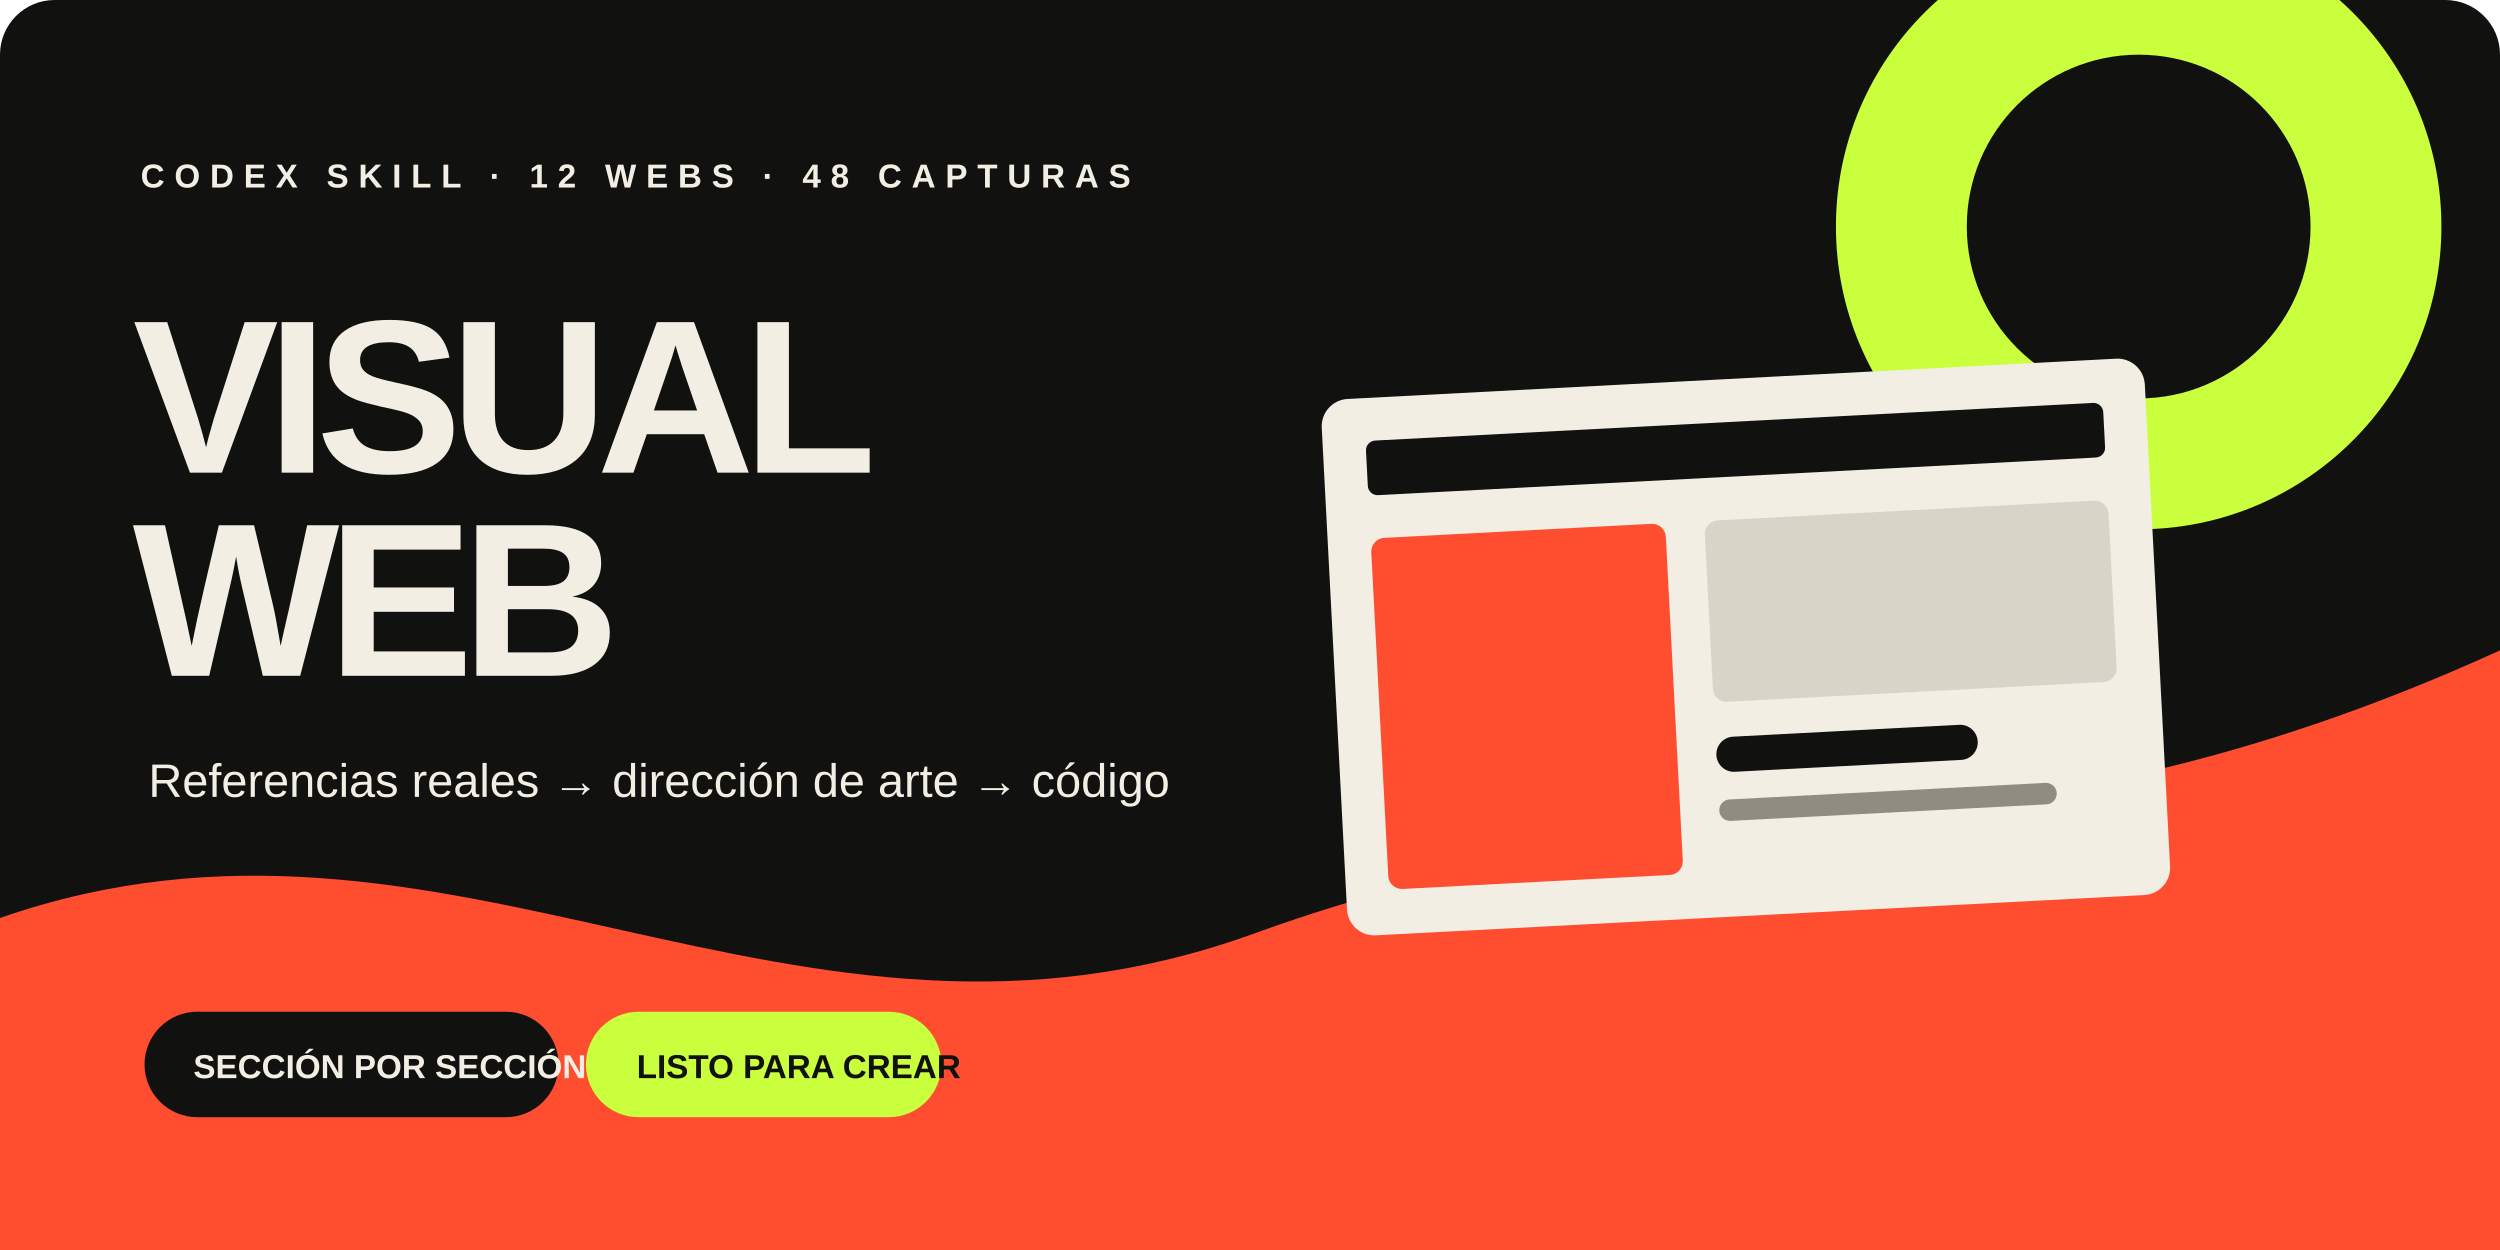
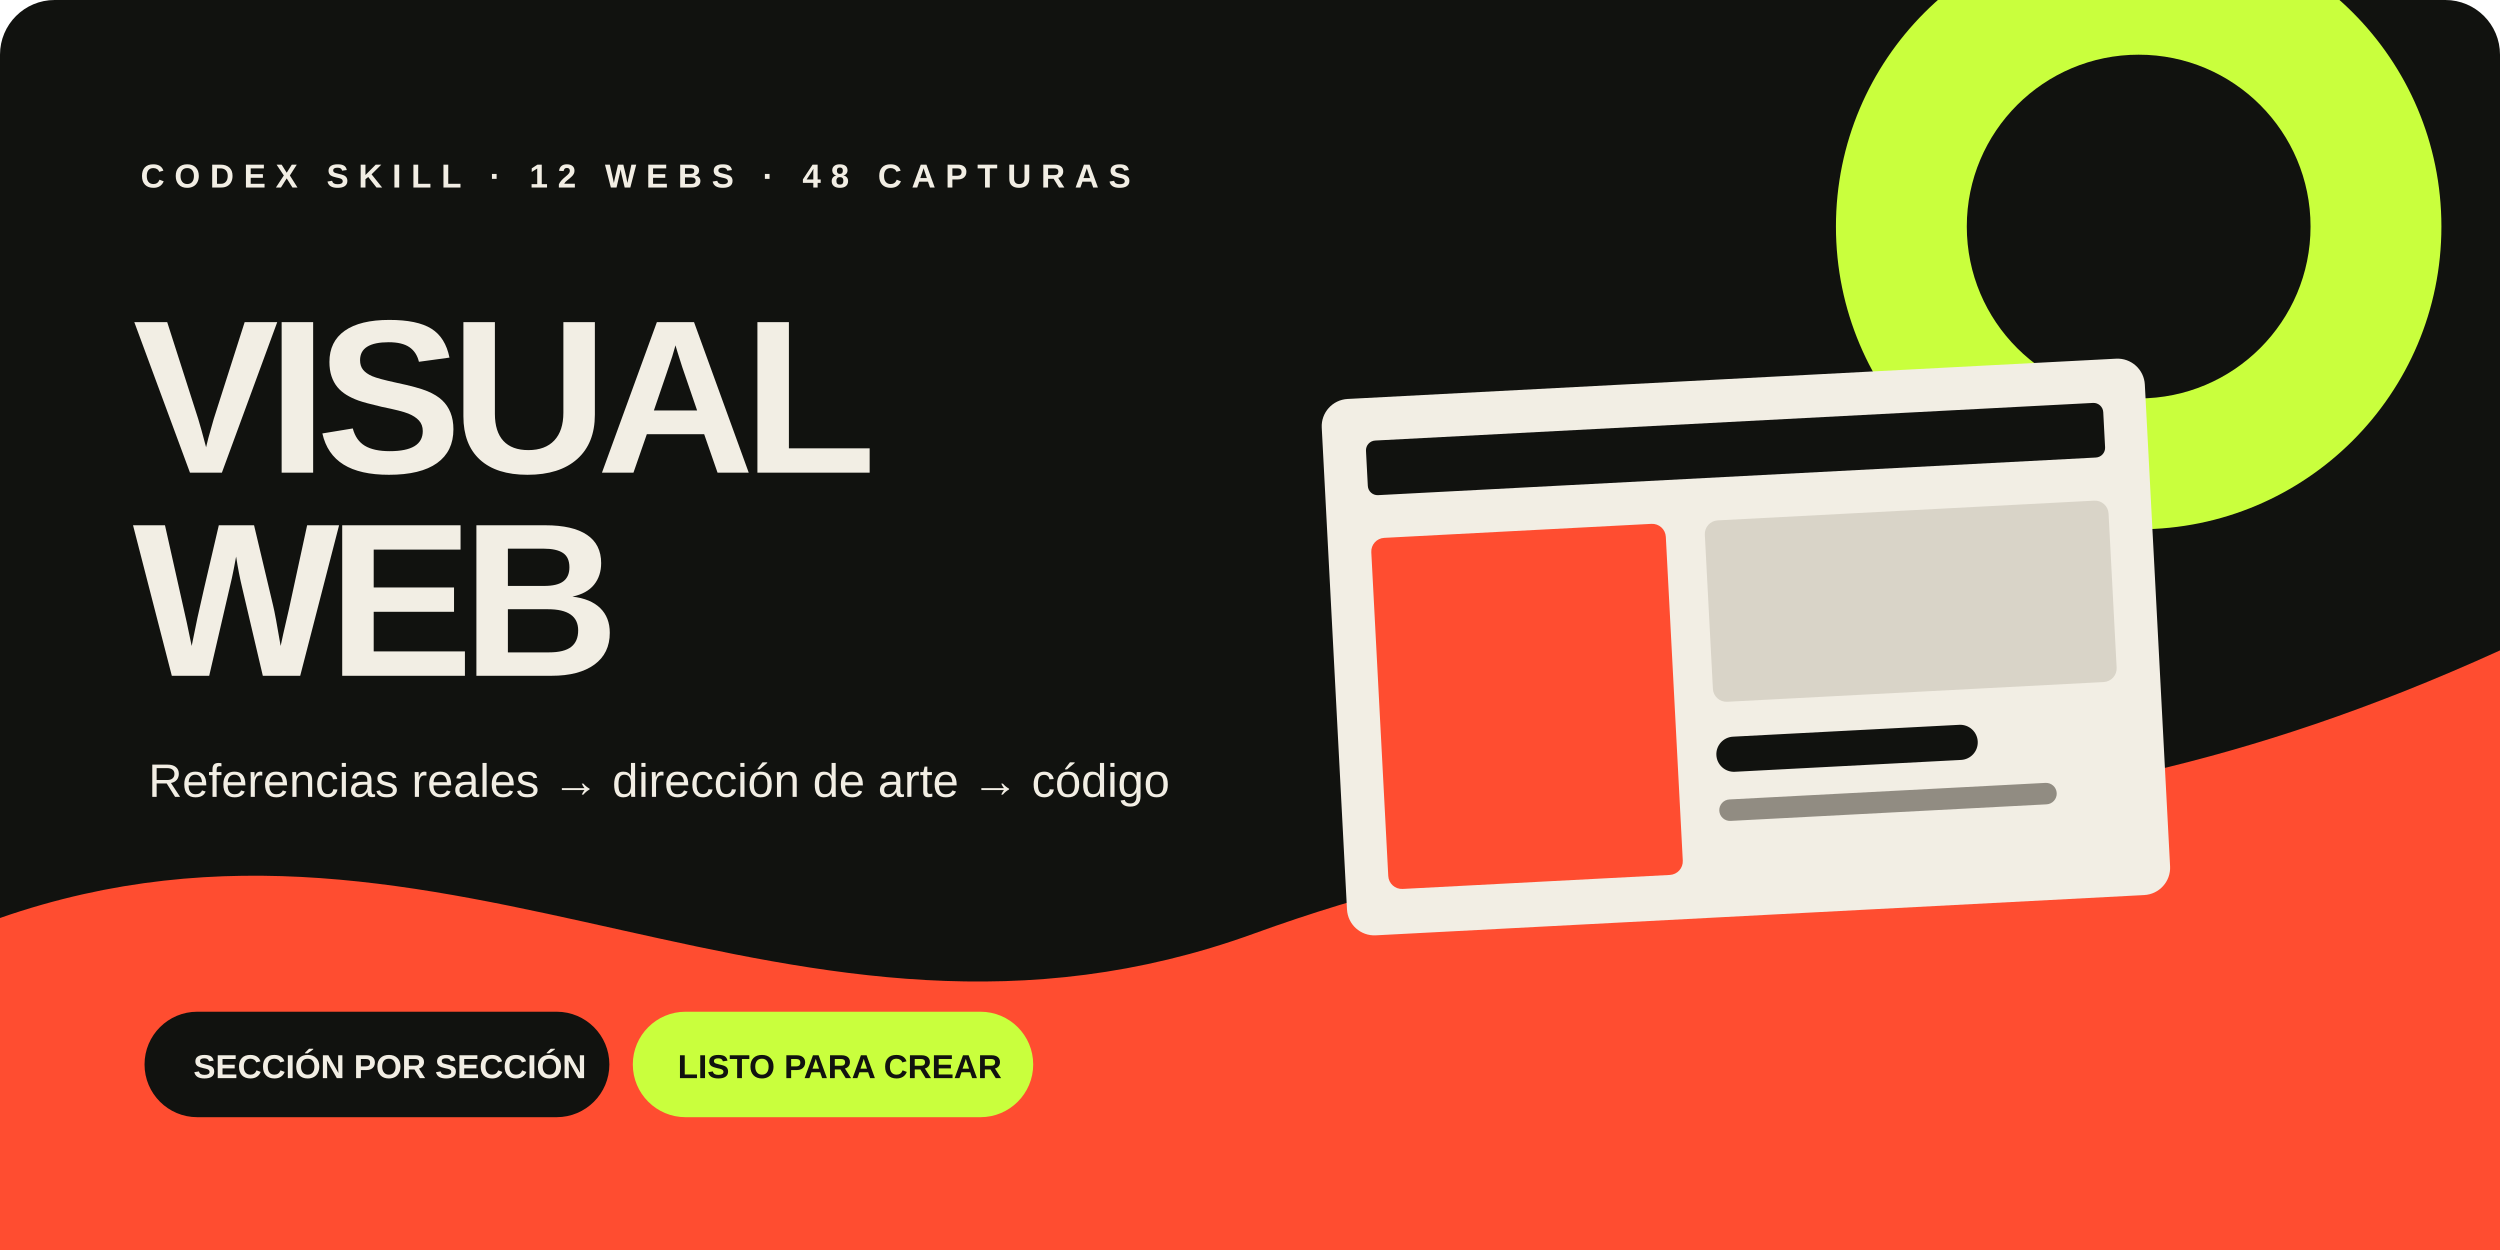
<svg xmlns="http://www.w3.org/2000/svg" width="1280" height="640" viewBox="0 0 1280 640" role="img" aria-labelledby="title desc">
  <rect width="1280" height="640" rx="28" fill="#11120f" />
  <path d="M0 470C230 390 405 564 642 478s370-23 638-145v307H0Z" fill="#ff4d30" />
  <circle cx="1095" cy="116" r="155" fill="#c9ff3d" />
  <circle cx="1095" cy="116" r="88" fill="#11120f" />
  <g transform="translate(676 205) rotate(-3)">
    <rect width="422" height="275" rx="14" fill="#f2eee4" />
    <rect x="22" y="22" width="378" height="28" rx="5" fill="#11120f" />
    <rect x="22" y="72" width="151" height="180" rx="7" fill="#ff4d30" />
    <rect x="193" y="72" width="207" height="93" rx="7" fill="#d9d4c8" />
    <rect x="193" y="183" width="134" height="18" rx="9" fill="#11120f" />
    <rect x="193" y="215" width="173" height="11" rx="5.5" fill="#918c82" />
  </g>
  <g font-family="Arial, Helvetica, sans-serif" fill="#f2eee4">
    <text x="72" y="96" font-size="17" font-weight="700" letter-spacing="5">CODEX SKILL · 12 WEBS · 48 CAPTURAS</text>
    <text x="68" y="242" font-size="112" font-weight="900" letter-spacing="-6">VISUAL</text>
    <text x="68" y="346" font-size="112" font-weight="900" letter-spacing="-6">WEB</text>
    <text x="76" y="408" font-size="24" font-weight="400">Referencias reales → dirección de arte → código</text>
  </g>
  <g transform="translate(74 518)" font-family="Arial, Helvetica, sans-serif" font-size="17" font-weight="700">
-     <rect width="212" height="54" rx="27" fill="#11120f" />
+     <rect width="238" height="54" rx="27" fill="#11120f" />
    <text x="25" y="34" fill="#f2eee4">SECCIÓN POR SECCIÓN</text>
-     <rect x="226" width="182" height="54" rx="27" fill="#c9ff3d" />
-     <text x="252" y="34" fill="#11120f">LISTO PARA CREAR</text>
+     <rect x="250" width="205" height="54" rx="27" fill="#c9ff3d" />
+     <text x="273" y="34" fill="#11120f">LISTO PARA CREAR</text>
  </g>
</svg>
